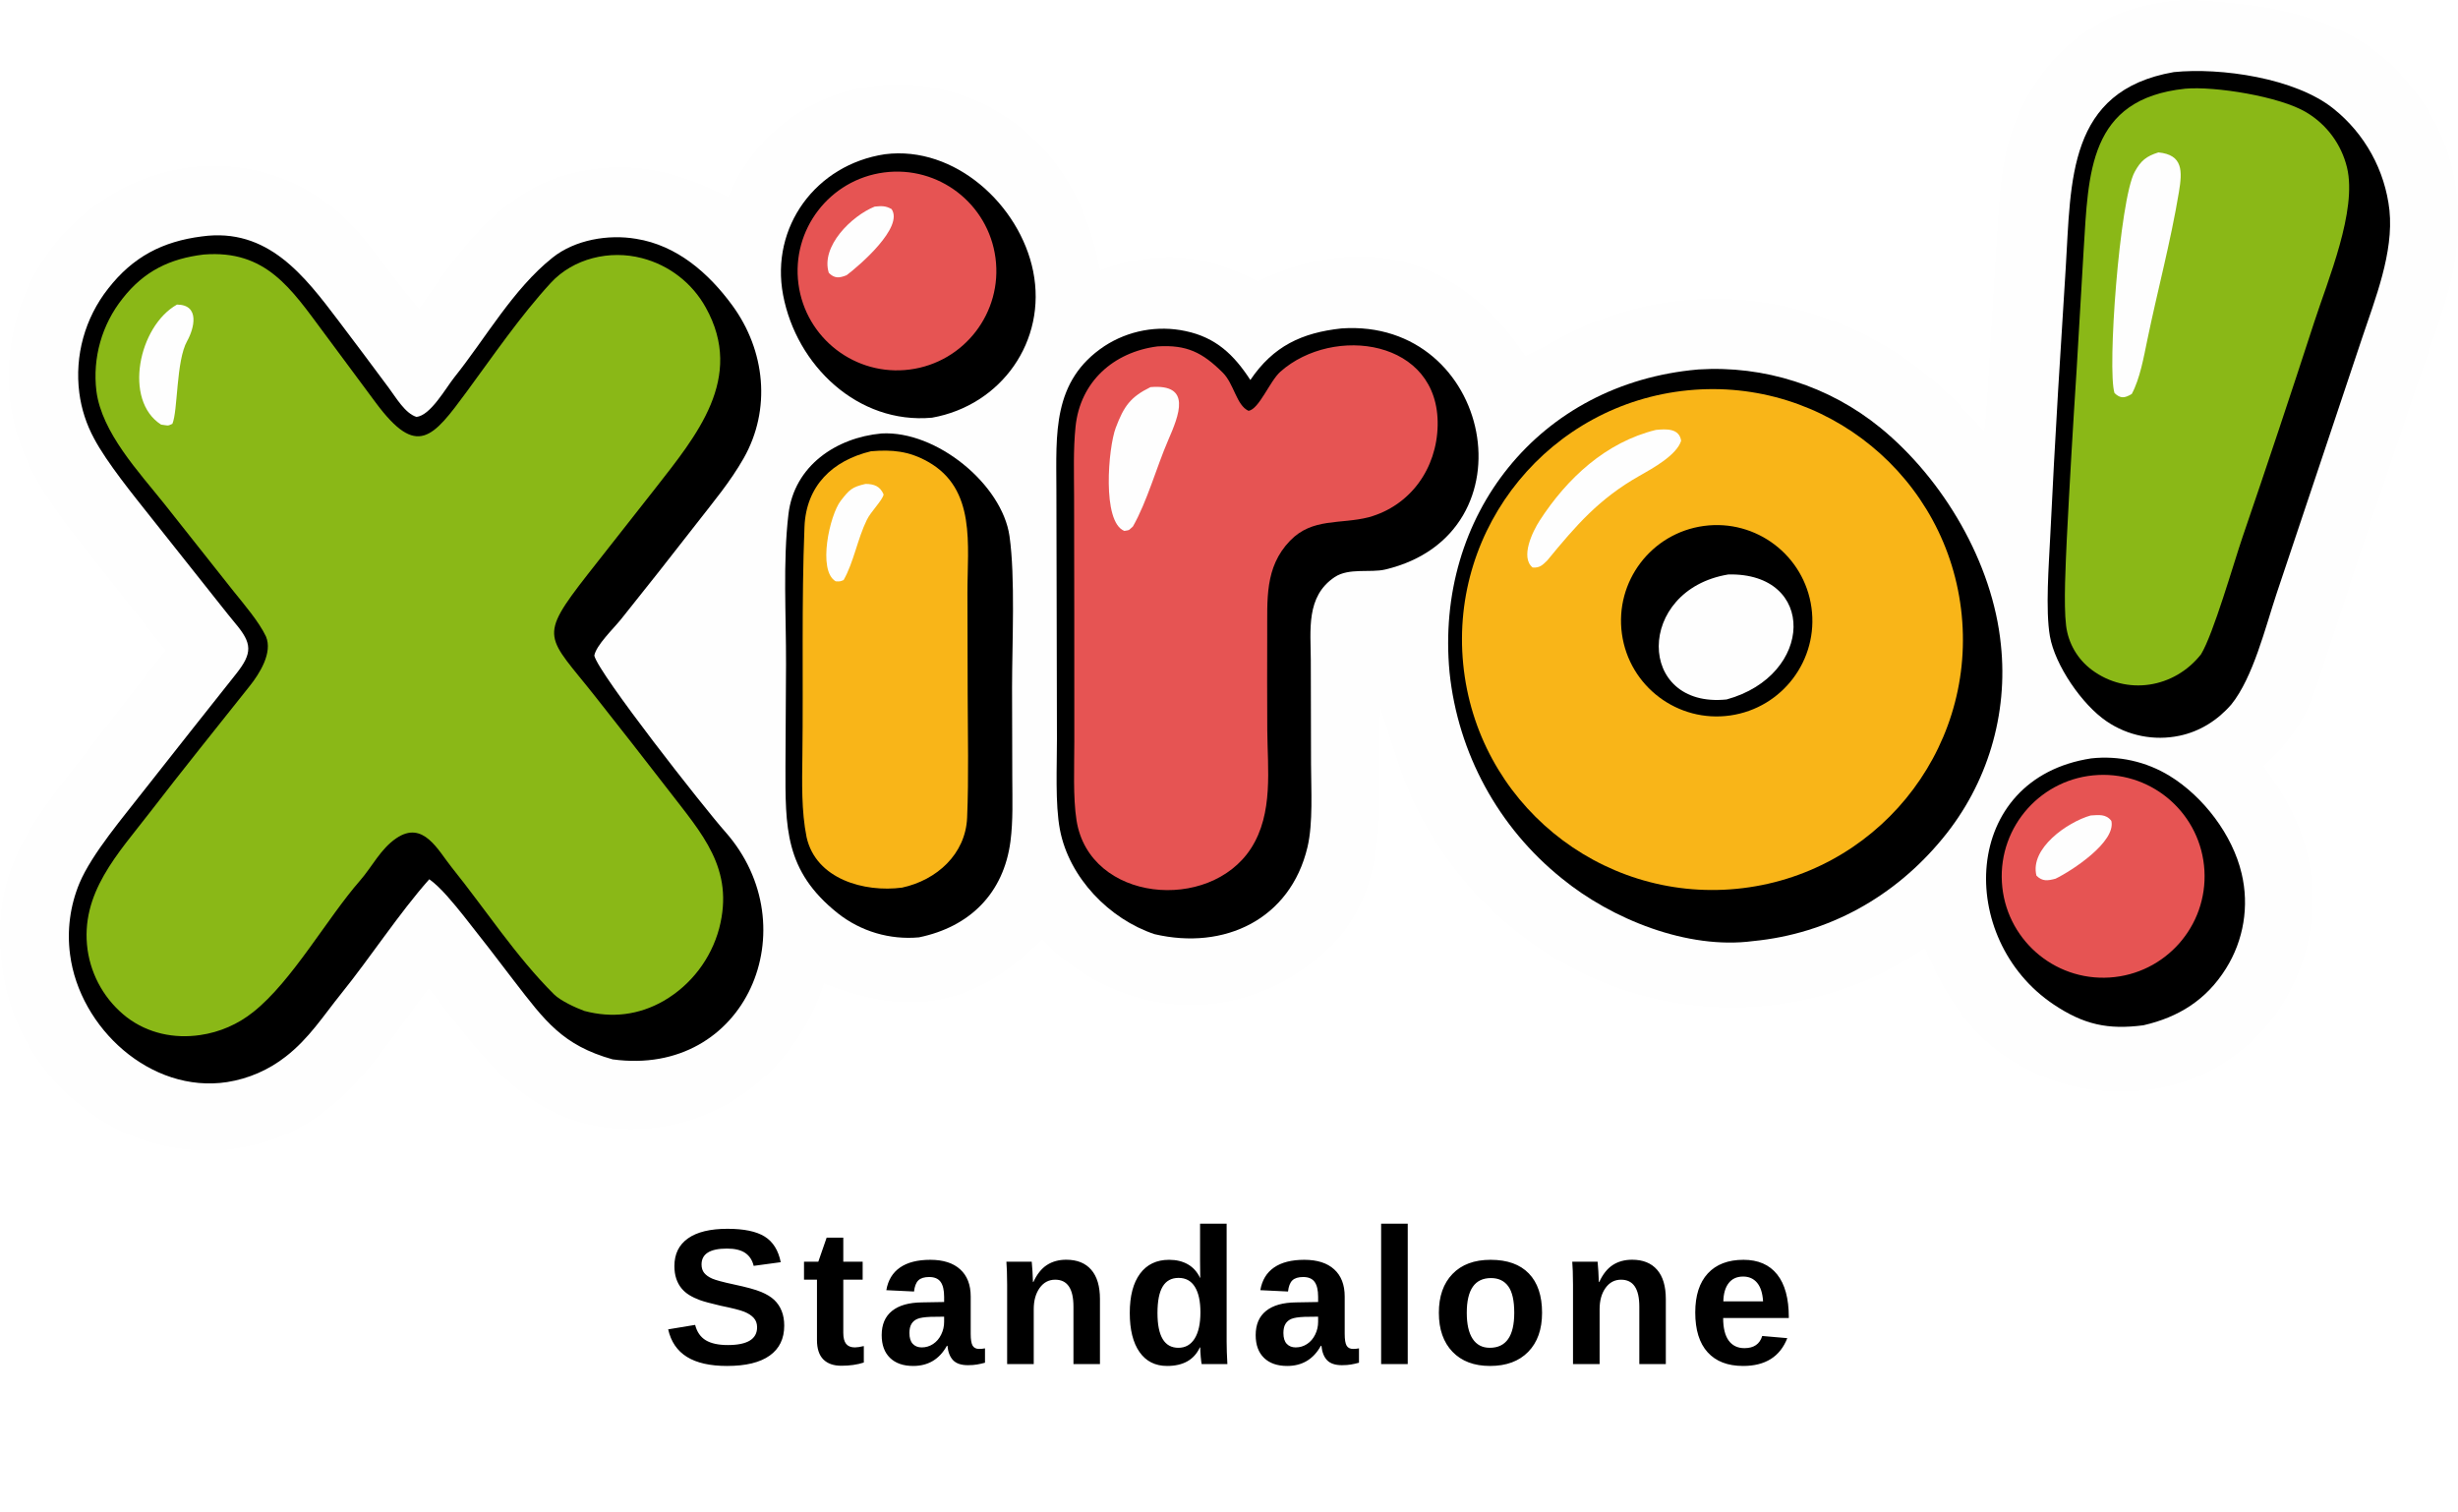
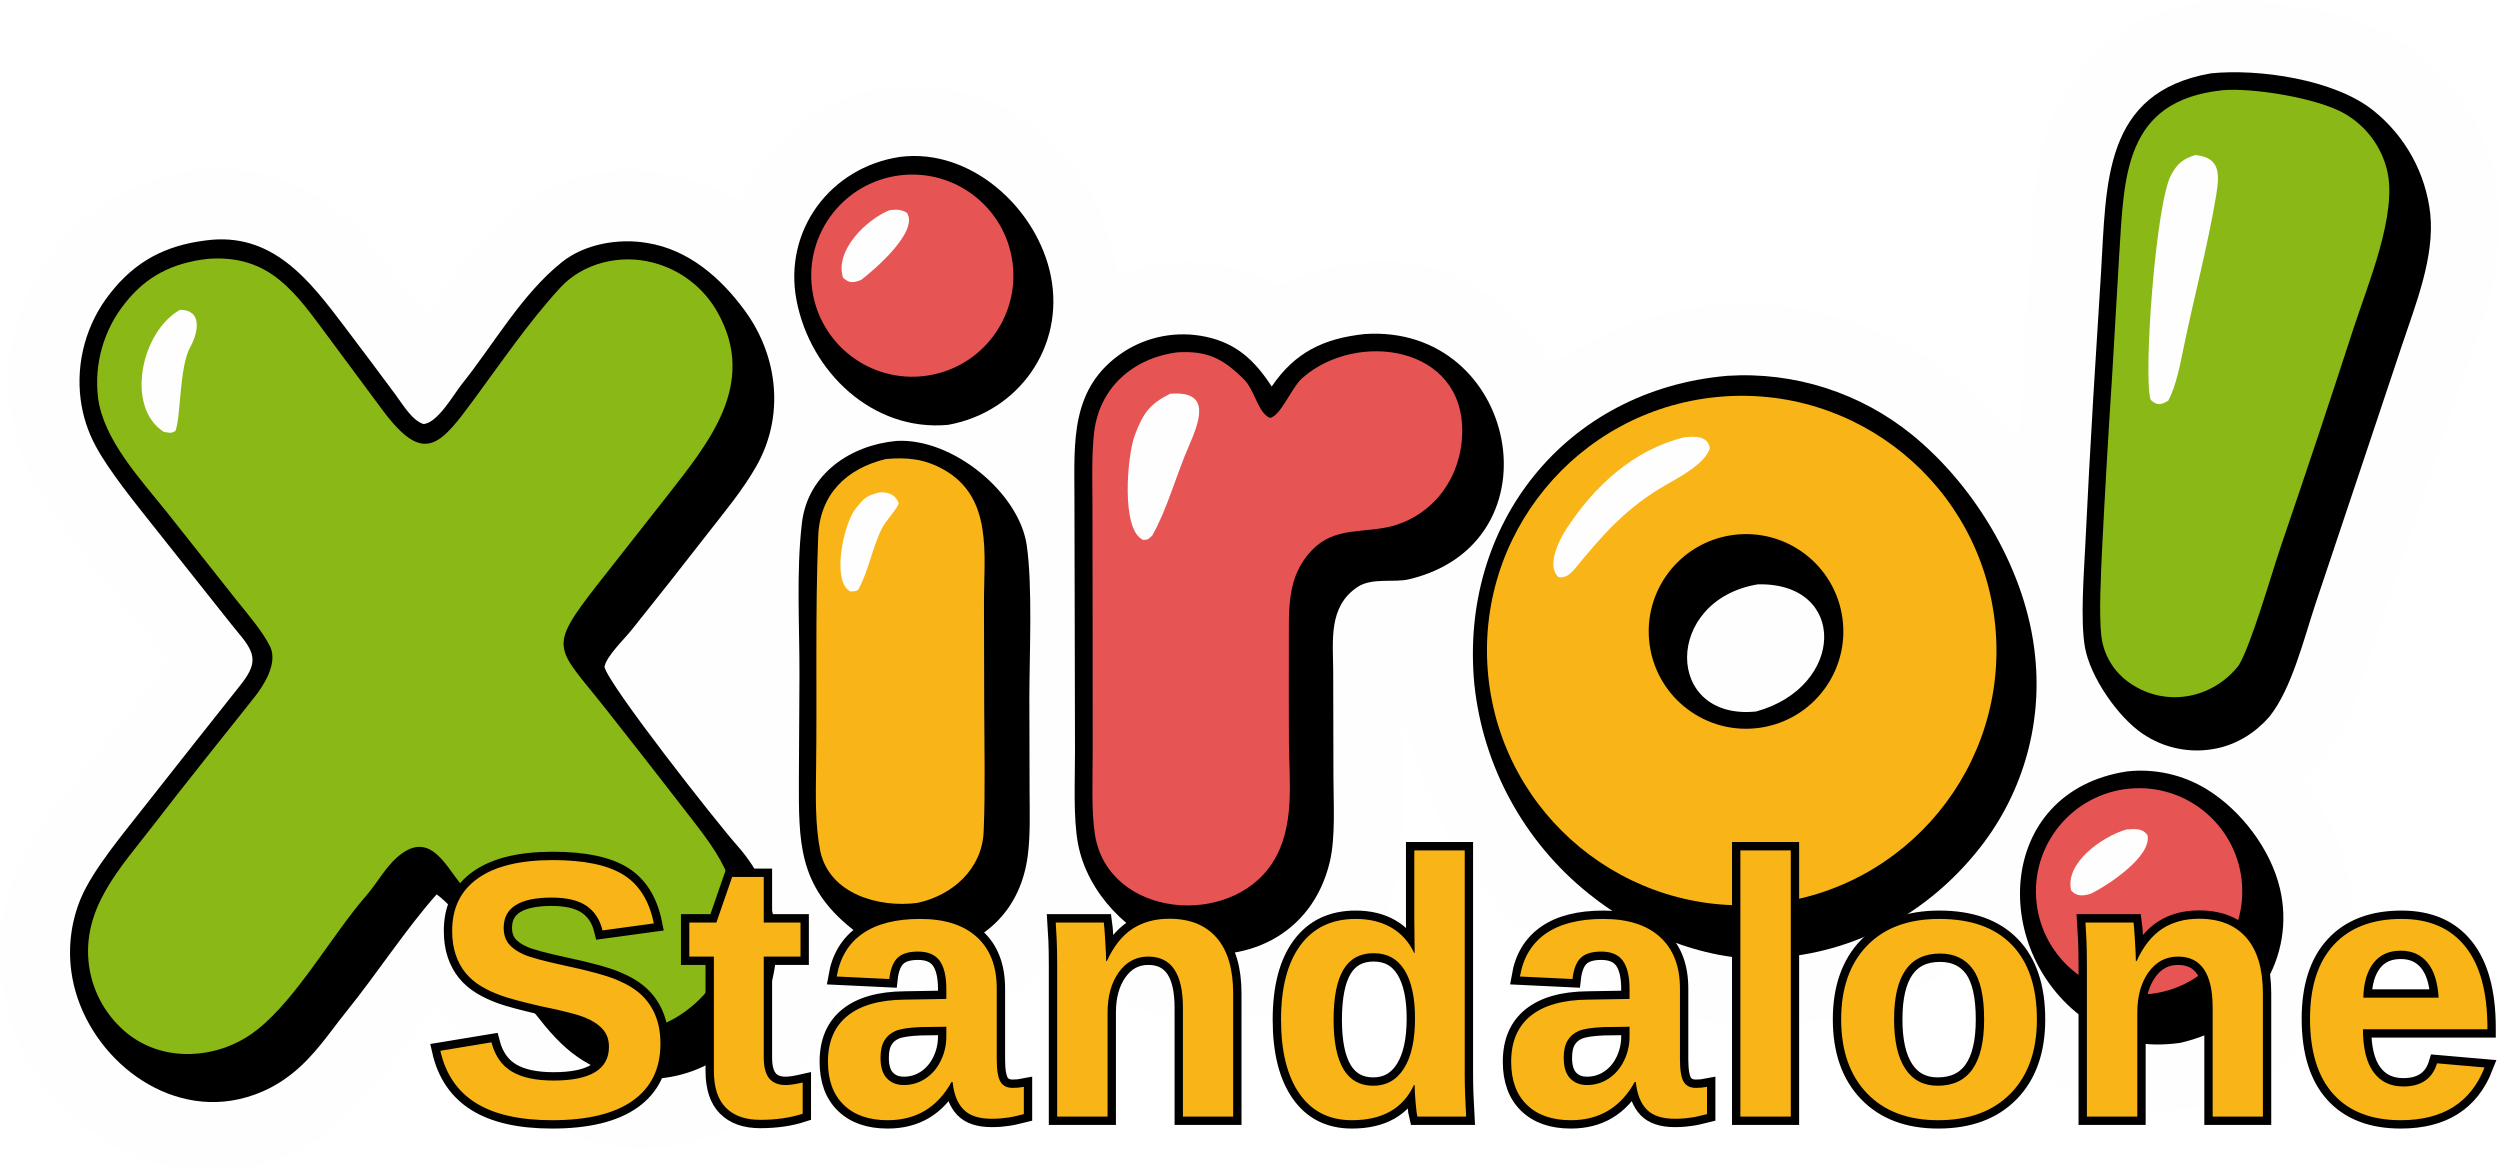
- <svg xmlns="http://www.w3.org/2000/svg" viewBox="276.588 671.344 1497.073 920.89" width="748.537px" height="460.445px">
+ <svg xmlns="http://www.w3.org/2000/svg" viewBox="276.588 671.344 1497.073 700.89" width="748.537px" height="350.445px">
  <path transform="matrix(1, 0, 0, 1, 0, -1.4210854715202004e-14)" fill="rgb(254,254,254)" d="M 1606.66 671.43 C 1607.83 671.383 1609.33 671.305 1610.51 671.366 C 1657.29 673.807 1705.07 680.158 1738.55 716.397 C 1763.84 743.771 1774.85 774.475 1773.56 811.203 C 1773.16 822.943 1771.47 834.603 1768.51 845.97 C 1763.93 863.525 1754.53 889.11 1748.44 906.843 L 1718.01 996.756 L 1695.74 1064.06 C 1684.48 1098.18 1682.14 1112.81 1655.23 1138.11 C 1662.79 1148.72 1669.17 1158.09 1674.54 1170.05 C 1687.82 1199.56 1688.6 1233.19 1676.68 1263.28 C 1665.68 1291.71 1643.8 1314.59 1615.89 1326.84 C 1587.01 1339.37 1550.49 1339.28 1521.55 1327.33 C 1482.86 1311.35 1464.74 1285.41 1448.93 1248.76 C 1432.89 1259.37 1418.35 1267.28 1400.06 1273.5 C 1346.68 1292 1288.09 1288.11 1237.63 1262.7 C 1192.59 1239.86 1156.72 1202.29 1136 1156.24 C 1127.86 1137.79 1123.45 1120.99 1117.22 1102.03 C 1114.84 1153.89 1126.36 1211.76 1084.45 1250.3 C 1032.1 1298.43 959.281 1292.71 911.132 1243.59 C 871.207 1284.06 831.049 1291.48 778.448 1270.29 C 760.659 1325.93 708.801 1364.6 649.019 1358.5 C 594.837 1352.97 568.621 1312.55 537.698 1273.21 C 500.97 1322.51 477.204 1366.14 410.399 1372.15 C 379.813 1373.15 352.153 1365.19 327.689 1346.33 C 299.712 1325.14 281.643 1293.4 277.696 1258.52 C 270.504 1197.9 299.381 1168.33 333.781 1123.7 C 348.207 1104.88 362.748 1086.14 377.403 1067.49 L 333.818 1012.31 C 303.845 974.434 278.829 943.173 282.261 891.005 C 284.535 857.404 300.032 826.075 325.357 803.877 C 377.341 758.428 453.525 761.787 497.813 816.304 C 509.292 830.434 520.03 845.852 531.883 859.477 C 556.946 822.865 582.939 785.779 628.616 776.023 C 662.335 768.821 690.082 776.107 719.939 791.319 C 723.275 784.122 725.861 778.735 730.301 772.146 C 746.627 747.452 772.244 730.41 801.327 724.895 C 832.353 718.95 864.468 725.61 890.572 743.401 C 923.217 765.93 939.385 797.81 946.541 835.926 L 948.323 835.317 C 983.99 823.199 1009.35 826.131 1042.77 842.581 C 1107.73 812.186 1165.85 828.177 1205.59 888.221 C 1215.29 883.877 1225.5 877.59 1235.09 872.989 C 1312.32 835.95 1402.8 852.736 1464.05 912.026 C 1471.27 919.013 1478.14 926.463 1485.08 934.044 C 1486.73 922.046 1487.44 903.739 1488.22 891.202 L 1492.86 815.968 C 1494.04 797.5 1494.9 776.752 1499.7 758.978 C 1504.48 740.832 1513.35 724.019 1525.62 709.824 C 1547.84 684.54 1573.62 673.493 1606.66 671.43 z" />
  <path transform="matrix(1, 0, 0, 1, 0, -1.4210854715202004e-14)" fill="rgb(0,0,0)" d="M 399.571 815.354 C 439.778 809.822 462.046 839.419 482.889 866.915 C 493.116 880.412 503.27 893.965 513.35 907.573 C 517.826 913.604 523.329 923.105 530.175 925.272 C 538.73 924.612 548.09 907.704 553.351 901.123 C 572.441 877.244 589.026 847.509 613.117 828.279 C 626.834 817.33 647.142 813.944 664.016 816.818 C 688.857 820.76 708.217 837.681 722.657 857.429 C 742.67 884.798 746.464 920.73 729.474 950.569 C 721.3 964.925 711.013 977.125 700.893 990.162 C 685.706 1009.73 670.361 1029.18 654.861 1048.51 C 650.098 1054.43 639.66 1064.38 638.558 1070.7 C 641.009 1081.48 705.338 1163.37 718.232 1177.92 C 769.673 1235.96 731.027 1327.81 649.674 1316.62 C 619.25 1308.03 608.596 1293.36 589.689 1268.85 C 579.521 1255.43 569.21 1242.12 558.76 1228.93 C 553.305 1222.17 544.925 1211.69 538.041 1206.92 C 519.668 1227.63 502.018 1254.76 484.413 1276.57 C 473.452 1290.16 464.906 1303.84 450.628 1314.94 C 440.249 1323.08 427.96 1328.42 414.931 1330.47 C 368.319 1337.58 325.053 1297.45 319.266 1252.81 C 317.298 1238.06 319.27 1223.06 324.984 1209.32 C 332.535 1191.33 352.199 1168.42 364.564 1152.44 C 383.043 1128.89 401.825 1105.25 420.402 1081.81 C 430.461 1069.12 430.198 1063.29 420.009 1051.18 C 417.098 1047.72 413.863 1043.56 410.994 1039.99 L 368.711 986.709 C 357.973 973.131 341.703 953.203 333.876 938.431 C 329.204 929.815 326.16 920.411 324.897 910.691 C 321.967 888.008 328.297 865.1 342.459 847.141 C 357.506 827.826 375.541 818.398 399.571 815.354 z" />
  <path transform="matrix(1, 0, 0, 1, 0, -1.4210854715202004e-14)" fill="rgb(138,184,23)" d="M 400.734 826.377 C 438.601 823.418 453.858 847.171 473.786 873.951 L 505.587 916.818 C 530.626 950.414 540.074 938.144 560.828 909.949 C 577.143 887.784 593.448 863.922 612.013 843.69 C 625.758 828.712 648.001 823.452 667.525 828.574 C 684.066 832.814 698.131 843.678 706.413 858.612 C 730.411 901.63 700.629 936.872 675.593 968.971 L 634.531 1021.21 C 603.706 1060.72 609.705 1058.24 639.304 1095.82 C 654.11 1114.55 668.813 1133.36 683.415 1152.25 C 704.179 1179.29 724.075 1200.39 714.606 1236.89 C 709.611 1255.44 697.503 1271.28 680.908 1280.96 C 665.69 1289.67 649.366 1291.61 632.507 1287.14 C 627.145 1285.17 617.984 1280.96 613.987 1276.99 C 590.667 1253.74 572.454 1225.49 551.824 1199.85 C 543.337 1189.29 534.447 1170.82 518.04 1181.89 C 508.374 1188.41 503.257 1199.28 495.904 1207.69 C 475.616 1230.9 454.537 1268.94 430.913 1287.73 C 421.564 1295.24 410.371 1300.11 398.502 1301.82 C 382.7 1304.15 366.751 1300.81 353.883 1291.04 C 340.843 1280.94 332.247 1266.16 329.918 1249.83 C 325.217 1215.36 348.598 1191.23 367.969 1166.06 C 387.946 1140.11 408.45 1114.68 428.826 1089.02 C 434.677 1081.65 442.763 1068.9 438.579 1059.04 C 434.38 1050.13 425.027 1039.19 418.803 1031.45 L 376.789 978.401 C 361.171 958.805 338.571 934.869 335.303 909.565 C 332.854 889.363 338.619 869.023 351.304 853.11 C 364.396 836.427 380.074 828.855 400.734 826.377 z" />
  <path transform="matrix(1, 0, 0, 1, 0, -1.4210854715202004e-14)" fill="rgb(254,254,254)" d="M 384.374 856.871 C 398.659 856.96 394.784 871.585 390.562 879.093 C 383.804 891.113 384.973 921.649 381.58 929.513 C 378.37 931.076 378.938 930.479 374.709 929.988 C 351.602 915.286 360.901 870.069 384.374 856.871 z" />
  <path transform="matrix(1, 0, 0, 1, 0, -1.4210854715202004e-14)" fill="rgb(0,0,0)" d="M 1310.7 896.419 C 1310.76 896.411 1310.82 896.404 1310.88 896.396 C 1351.08 893.798 1390.77 906.518 1421.97 931.998 C 1460.31 963.376 1490.29 1014.27 1495.25 1064.05 C 1499.78 1106.48 1487.05 1148.95 1459.91 1181.88 C 1430.67 1217.58 1390.27 1240.17 1344.25 1244.59 C 1304.43 1249.88 1258.16 1231.24 1227.73 1206.32 C 1189.17 1175.32 1164.59 1130.2 1159.46 1080.99 C 1150.37 985.214 1214.07 904.852 1310.7 896.419 z" />
  <path transform="matrix(1, 0, 0, 1, 0, -1.4210854715202004e-14)" fill="rgb(249,181,24)" d="M 1304.67 909.099 C 1388.53 900.863 1463.19 962.188 1471.4 1046.06 C 1479.6 1129.92 1418.25 1204.56 1334.38 1212.74 C 1250.55 1220.91 1175.96 1159.59 1167.76 1075.77 C 1159.56 991.943 1220.84 917.332 1304.67 909.099 z" />
  <path transform="matrix(1, 0, 0, 1, 0, -1.4210854715202004e-14)" fill="rgb(0,0,0)" d="M 1314.4 991.703 C 1346.19 987.428 1375.47 1009.66 1379.88 1041.44 C 1384.3 1073.21 1362.2 1102.58 1330.45 1107.15 C 1298.49 1111.74 1268.89 1089.47 1264.44 1057.49 C 1259.99 1025.51 1282.4 996.006 1314.4 991.703 z" />
  <path transform="matrix(1, 0, 0, 1, 0, -1.4210854715202004e-14)" fill="rgb(254,254,254)" d="M 1329.28 1021.26 C 1383.06 1020.09 1381.69 1082.69 1328.2 1097.4 C 1273.16 1103.07 1272.64 1030.6 1329.28 1021.26 z" />
  <path transform="matrix(1, 0, 0, 1, 0, -1.4210854715202004e-14)" fill="rgb(254,254,254)" d="M 1285.15 933.21 C 1291.42 932.609 1299.39 932.144 1300.5 939.847 C 1297.76 948.613 1283.3 956.547 1275.17 961.158 C 1250.5 975.141 1236.66 991.194 1218.9 1012.81 C 1216.05 1015.57 1214.31 1017.37 1210.05 1017.03 C 1202.44 1010.85 1209.97 995.172 1214.36 988.414 C 1231.15 962.543 1254.6 940.748 1285.15 933.21 z" />
  <path transform="matrix(1, 0, 0, 1, 0, -1.4210854715202004e-14)" fill="rgb(0,0,0)" d="M 1093.67 871.39 C 1185.25 865.136 1211.92 996.5 1120.28 1018.25 C 1111.26 1020.39 1098.13 1017.08 1089.46 1022.89 C 1071.84 1034.68 1074.9 1055.26 1074.95 1073.48 L 1075.09 1136.79 C 1075.12 1152.13 1076.4 1172.69 1072.93 1187.34 C 1062.51 1231.38 1022.24 1250.33 979.745 1240.36 C 952.347 1231.23 927.714 1206.04 922.138 1176.65 C 919.17 1161 920.367 1137.93 920.324 1121.5 L 920.147 1035.83 L 919.993 969.416 C 919.942 935.739 917.336 903.415 949.24 882.18 C 963.821 872.67 981.592 869.366 998.616 872.999 C 1017.25 876.909 1028.18 887.516 1038.13 902.804 C 1052.06 882.19 1069.45 874.012 1093.67 871.39 z" />
  <path transform="matrix(1, 0, 0, 1, 0, -1.4210854715202004e-14)" fill="rgb(230,84,83)" d="M 981.594 882.34 C 999.431 881.226 1008.95 886.038 1021.3 898.302 C 1028.25 905.2 1029.63 918.254 1037.03 921.586 C 1043.46 920.592 1049.96 903.472 1056.46 897.717 C 1088.71 869.152 1153.29 878.02 1152.21 930.541 C 1151.67 956.689 1135.73 979.338 1110.24 986.41 C 1092.94 990.844 1075.96 986.587 1062.32 1000.7 C 1046.61 1016.96 1048.56 1036.89 1048.4 1057.85 C 1048.26 1076.98 1048.42 1096.72 1048.44 1116.15 C 1048.6 1139.52 1052.28 1166.73 1038.58 1188.02 C 1013.26 1227.37 940.138 1220.85 932.261 1171.06 C 930.044 1157.04 930.925 1138.13 930.912 1123.11 L 930.883 1045.08 L 930.772 973.779 C 930.757 959.684 930.206 945.261 931.655 931.256 C 934.497 903.766 954.863 885.778 981.594 882.34 z" />
  <path transform="matrix(1, 0, 0, 1, 0, -1.4210854715202004e-14)" fill="rgb(254,254,254)" d="M 977.308 907.152 C 1002.66 905.014 994.714 924.149 988.022 939.617 C 981.013 955.817 975.24 976.908 966.594 992.053 C 963.423 994.765 965.16 994.035 961.394 994.744 C 947.603 989.301 951.603 943.934 956.139 931.926 C 961.118 918.745 965.091 913.16 977.308 907.152 z" />
  <path transform="matrix(1, 0, 0, 1, 0, -1.4210854715202004e-14)" fill="rgb(0,0,0)" d="M 1600.57 715.265 C 1628.86 712.358 1674.57 718.786 1697.88 737.584 C 1716.97 752.856 1729.21 775.089 1731.91 799.388 C 1734.57 825.253 1723.23 853.331 1715.09 877.716 L 1691.78 947.475 L 1663.15 1032.99 C 1656.36 1053.41 1648.89 1083.96 1635.67 1100.37 C 1627.42 1109.96 1616.5 1116.91 1604.04 1119.5 C 1588.65 1122.75 1572.6 1119.56 1559.61 1110.69 C 1544.66 1100.56 1528.2 1076.51 1525.11 1058.91 C 1522.3 1042.9 1524.5 1014.94 1525.31 997.996 C 1526.74 968.422 1528.33 938.856 1530.1 909.301 L 1534.75 834.439 C 1538.04 781.404 1535.69 726.571 1600.57 715.265 z" />
  <path transform="matrix(1, 0, 0, 1, 0, -1.4210854715202004e-14)" fill="rgb(138,184,23)" d="M 1607.5 725.374 C 1625.37 723.758 1665.07 730.024 1681.27 739.767 C 1693.72 747.175 1702.66 759.288 1706.06 773.368 C 1712.38 799.522 1694.35 842.091 1686.07 867.629 C 1671.88 911.348 1657.34 954.952 1642.45 998.438 C 1637.02 1014.4 1624.67 1057.57 1617.16 1069.87 C 1600.85 1090.6 1571.85 1095.21 1550.66 1079.41 C 1541.95 1072.94 1536.27 1063.17 1534.96 1052.4 C 1533.36 1039.29 1534.77 1013.92 1535.39 999.745 C 1537.14 965.338 1539.14 930.945 1541.38 896.567 L 1545.65 823.752 C 1548.63 776.828 1548.49 731.555 1607.5 725.374 z" />
  <path transform="matrix(1, 0, 0, 1, 0, -1.4210854715202004e-14)" fill="rgb(254,254,254)" d="M 1591.2 764.176 C 1606.27 765.653 1605.8 775.587 1603.68 788.362 C 1598.66 818.616 1590.61 848.517 1584.4 878.564 C 1582.27 888.876 1579.94 902.098 1574.96 911.333 C 1570.63 913.904 1568.12 914.259 1564.46 910.772 C 1559.92 896.878 1567.51 792.923 1576.75 776.03 C 1580.49 769.184 1583.86 766.478 1591.2 764.176 z" />
  <path transform="matrix(1, 0, 0, 1, 0, -1.4210854715202004e-14)" fill="rgb(0,0,0)" d="M 813.488 935.381 C 847.003 933.502 886.936 966.436 891.431 997.875 C 895.035 1023.08 892.996 1063.66 892.993 1090.11 L 893.135 1145.18 C 893.164 1157.88 893.671 1171.21 892.031 1183.79 C 887.89 1215.57 867.139 1235.96 836.312 1242.31 C 818.561 1243.94 800.86 1238.7 786.871 1227.65 C 754.297 1201.73 754.935 1175.19 754.984 1137.7 L 755.325 1075.97 C 755.434 1046.44 753.348 1013.61 756.802 984.529 C 760.306 955.043 785.922 937.906 813.488 935.381 z" />
  <path transform="matrix(1, 0, 0, 1, 0, -1.4210854715202004e-14)" fill="rgb(249,181,24)" d="M 807.063 946.216 C 819.937 945.133 830.157 946.05 841.816 952.631 C 871.3 969.272 865.768 1003.39 865.815 1032.5 L 865.962 1094.2 C 866.023 1119.01 866.669 1144.65 865.625 1169.41 C 864.69 1191.56 847.183 1207.45 825.997 1212.02 C 803.143 1215.04 773.554 1206.95 767.844 1181.27 C 764.617 1165.31 765.089 1147.79 765.294 1131.41 C 765.873 1085.14 764.729 1038.44 766.569 992.247 C 767.565 967.245 783.614 951.845 807.063 946.216 z" />
  <path transform="matrix(1, 0, 0, 1, 0, -1.4210854715202004e-14)" fill="rgb(254,254,254)" d="M 803.746 966.108 C 809.093 966.14 812.675 967.598 814.771 972.552 C 814.02 976.167 807.1 982.802 804.538 988.025 C 798.871 999.576 796.522 1013.93 790.39 1024.68 C 788.046 1025.64 788.152 1025.52 785.586 1025.44 C 774.361 1018.91 781.938 985.056 788.611 976.431 C 793.926 969.563 795.442 968.034 803.746 966.108 z" />
  <path transform="matrix(1, 0, 0, 1, 0, -1.4210854715202004e-14)" fill="rgb(0,0,0)" d="M 1550.29 1133.29 C 1566.96 1131.46 1583.77 1135.22 1598.07 1143.99 C 1618.6 1156.6 1636.34 1179.85 1641.88 1203.43 C 1646.6 1223.25 1643.14 1244.13 1632.3 1261.38 C 1620.39 1280.38 1603.6 1290.92 1582.06 1295.87 C 1560.43 1298.7 1545.75 1295.46 1527.44 1283.23 C 1467.94 1243.47 1470.57 1145.49 1550.29 1133.29 z" />
  <path transform="matrix(1, 0, 0, 1, 0, -1.4210854715202004e-14)" fill="rgb(230,84,83)" d="M 1554.49 1143.41 C 1588.38 1141.73 1617.29 1167.72 1619.22 1201.6 C 1621.15 1235.48 1595.38 1264.58 1561.52 1266.77 C 1527.28 1268.98 1497.81 1242.88 1495.86 1208.63 C 1493.91 1174.38 1520.23 1145.1 1554.49 1143.41 z" />
  <path transform="matrix(1, 0, 0, 1, 0, -1.4210854715202004e-14)" fill="rgb(254,254,254)" d="M 1549.96 1168.06 C 1554.91 1167.77 1559.23 1167.06 1562.53 1171.35 C 1565.5 1184.1 1538.61 1201.7 1528.52 1206.59 C 1523.73 1207.84 1520.58 1208.36 1516.91 1204.73 C 1512.71 1188.18 1535.71 1172.1 1549.96 1168.06 z" />
  <path transform="matrix(1, 0, 0, 1, 0, -1.4210854715202004e-14)" fill="rgb(0,0,0)" d="M 815.554 765.291 C 858.211 759.866 897.775 796.316 905.854 836.606 C 914.362 879.036 886.45 918.247 844.243 925.771 C 799.213 929.874 761.668 894.071 753.533 850.977 C 745.733 809.653 773.408 771.645 815.554 765.291 z" />
  <path transform="matrix(1, 0, 0, 1, 0, -1.4210854715202004e-14)" fill="rgb(230,84,83)" d="M 814.995 776.402 C 848.14 772.036 878.547 795.367 882.909 828.512 C 887.272 861.657 863.937 892.062 830.791 896.421 C 797.651 900.778 767.253 877.448 762.891 844.308 C 758.529 811.169 781.856 780.768 814.995 776.402 z" />
  <path transform="matrix(1, 0, 0, 1, 0, -1.4210854715202004e-14)" fill="rgb(254,254,254)" d="M 809.338 797.181 C 813.587 796.795 815.926 796.614 819.613 798.7 C 827.172 809.749 800.11 833.043 792.219 838.987 C 787.713 840.8 784.804 841.014 781.379 837.544 C 776.336 821.47 795.179 802.882 809.338 797.181 z" />
-   <text x="1025.125" y="1502.23" text-anchor="middle" font-family="'Arial Rounded MT Bold', 'Helvetica Rounded', Verdana, Arial, sans-serif" font-weight="800" font-size="118" letter-spacing="6" fill="rgb(0,0,0)">Standalone</text>
+   <text x="1773.661" y="1340" text-anchor="end" font-family="'Arial Rounded MT Bold', 'Helvetica Rounded', Verdana, Arial, sans-serif" font-weight="800" font-size="220" letter-spacing="6" fill="rgb(249,181,24)" stroke="rgb(0,0,0)" stroke-width="10" paint-order="stroke fill">Standalone</text>
</svg>
